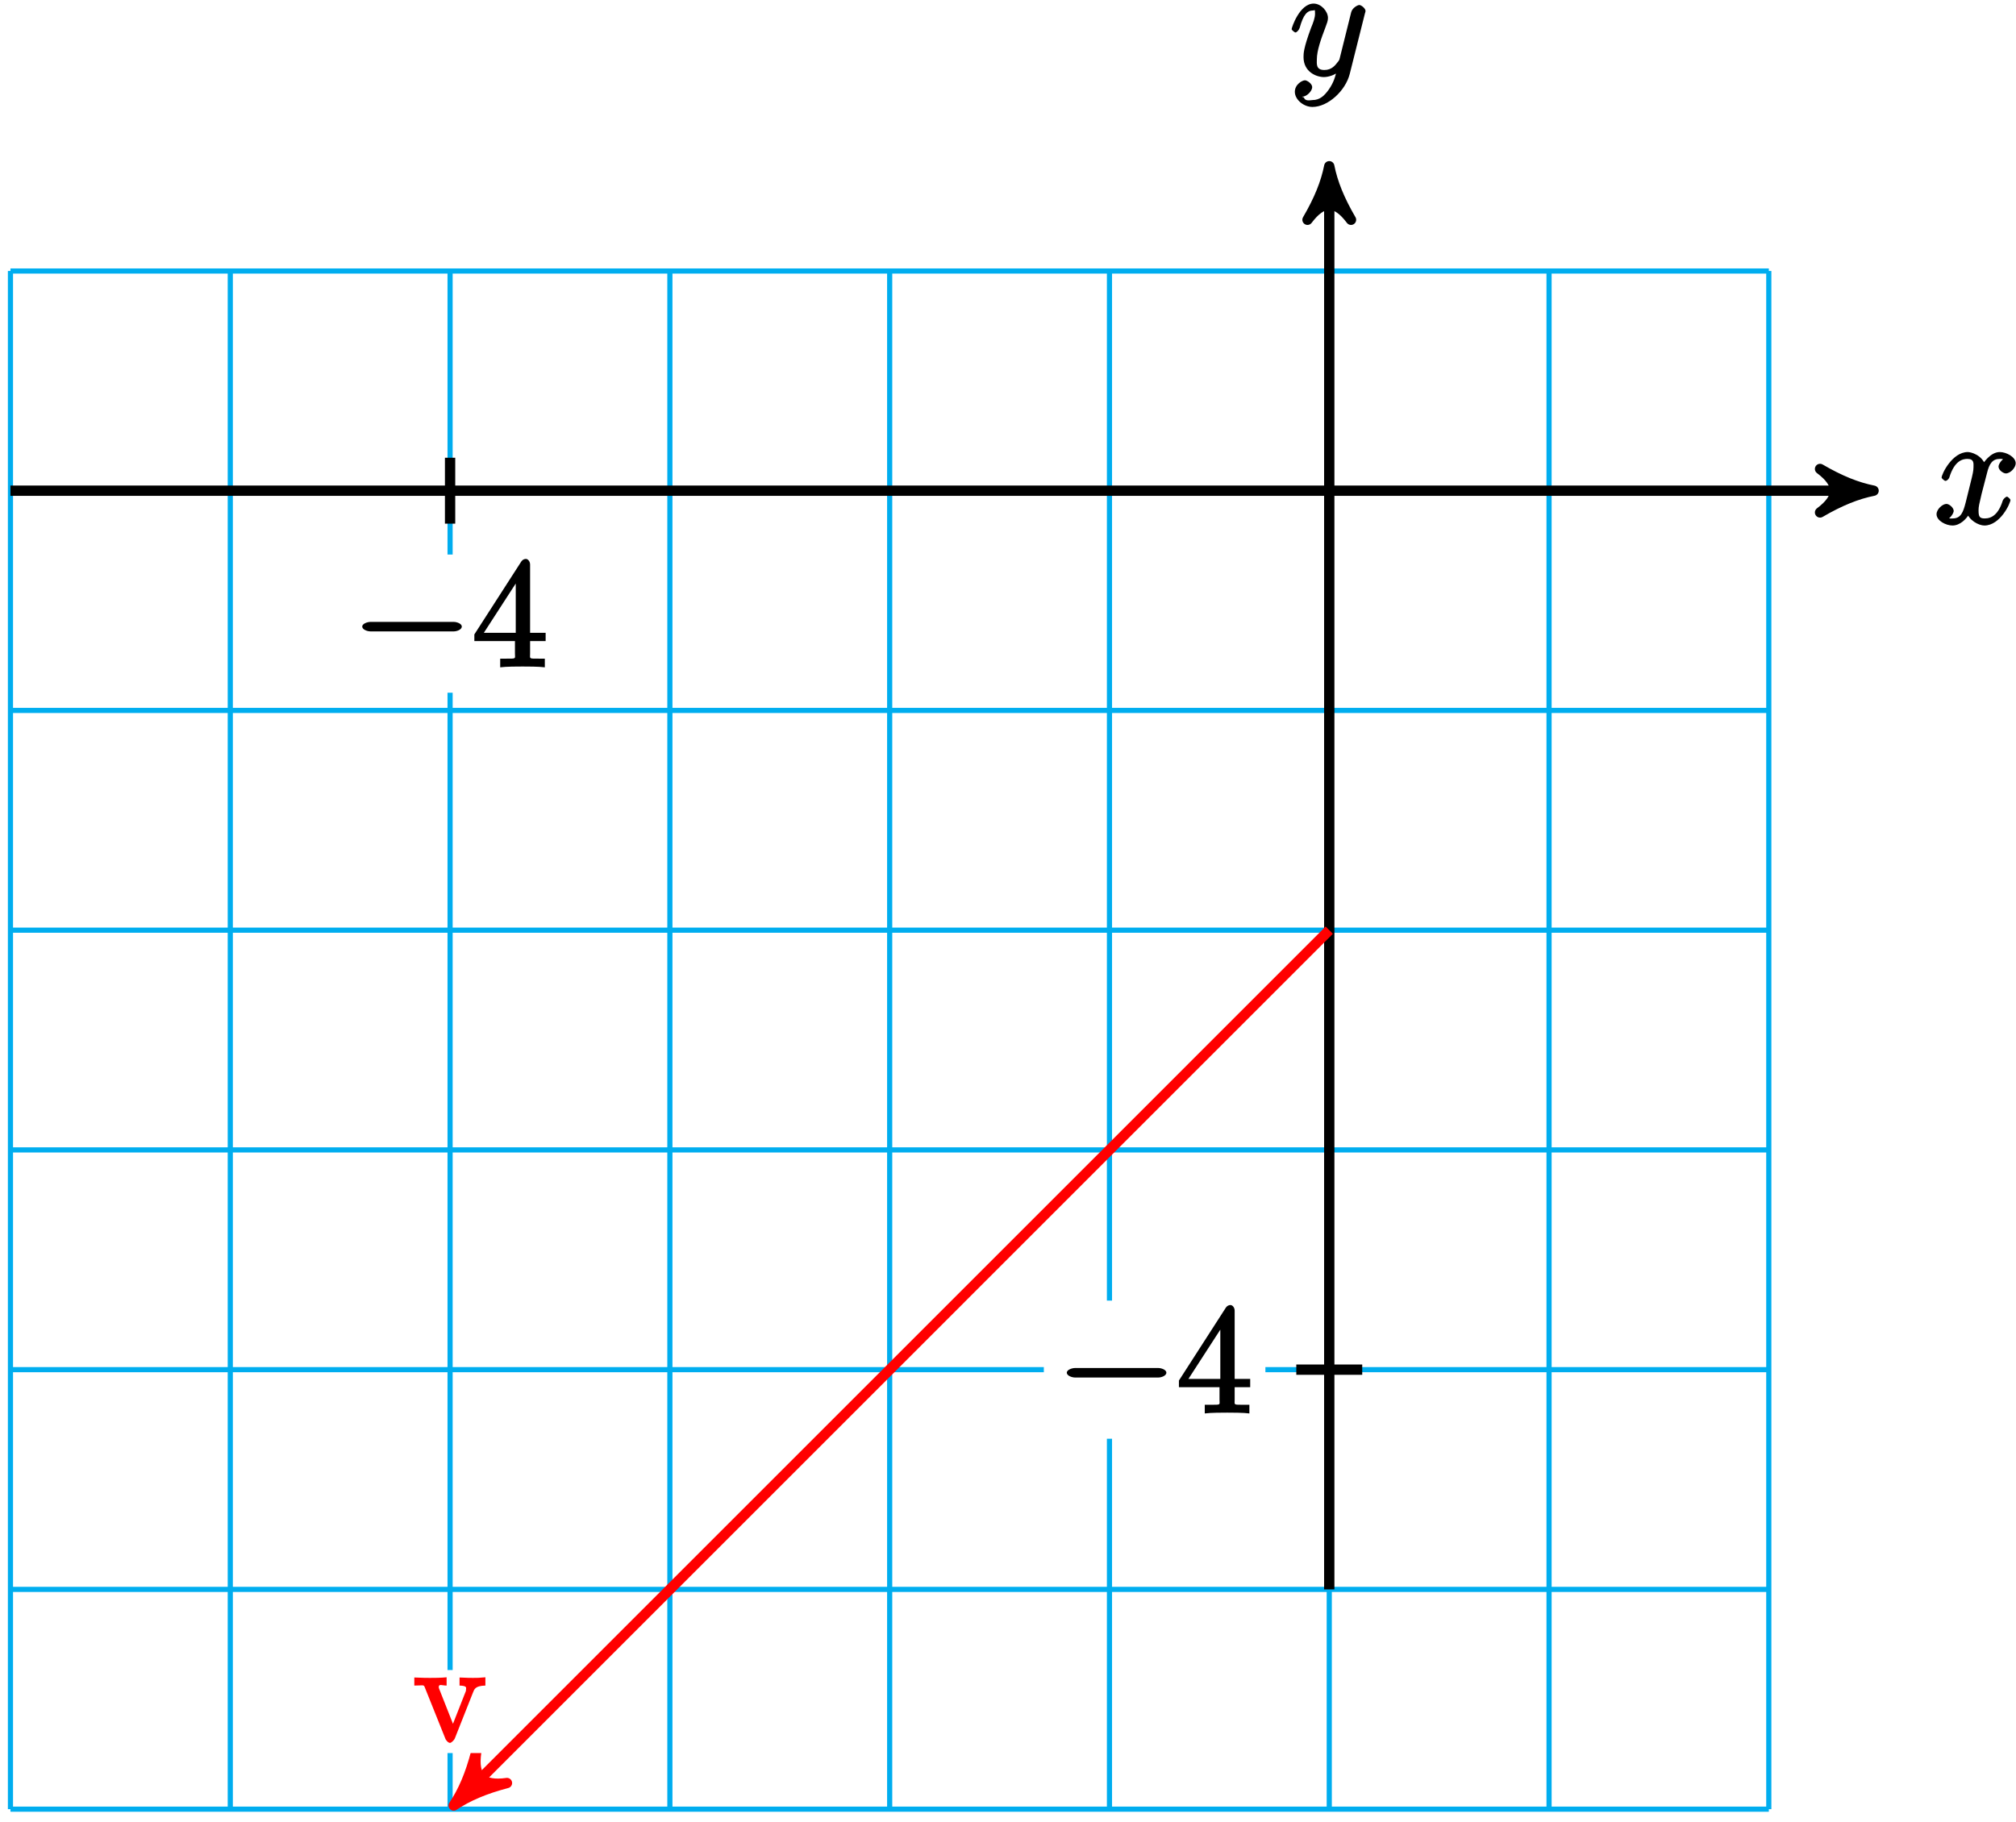
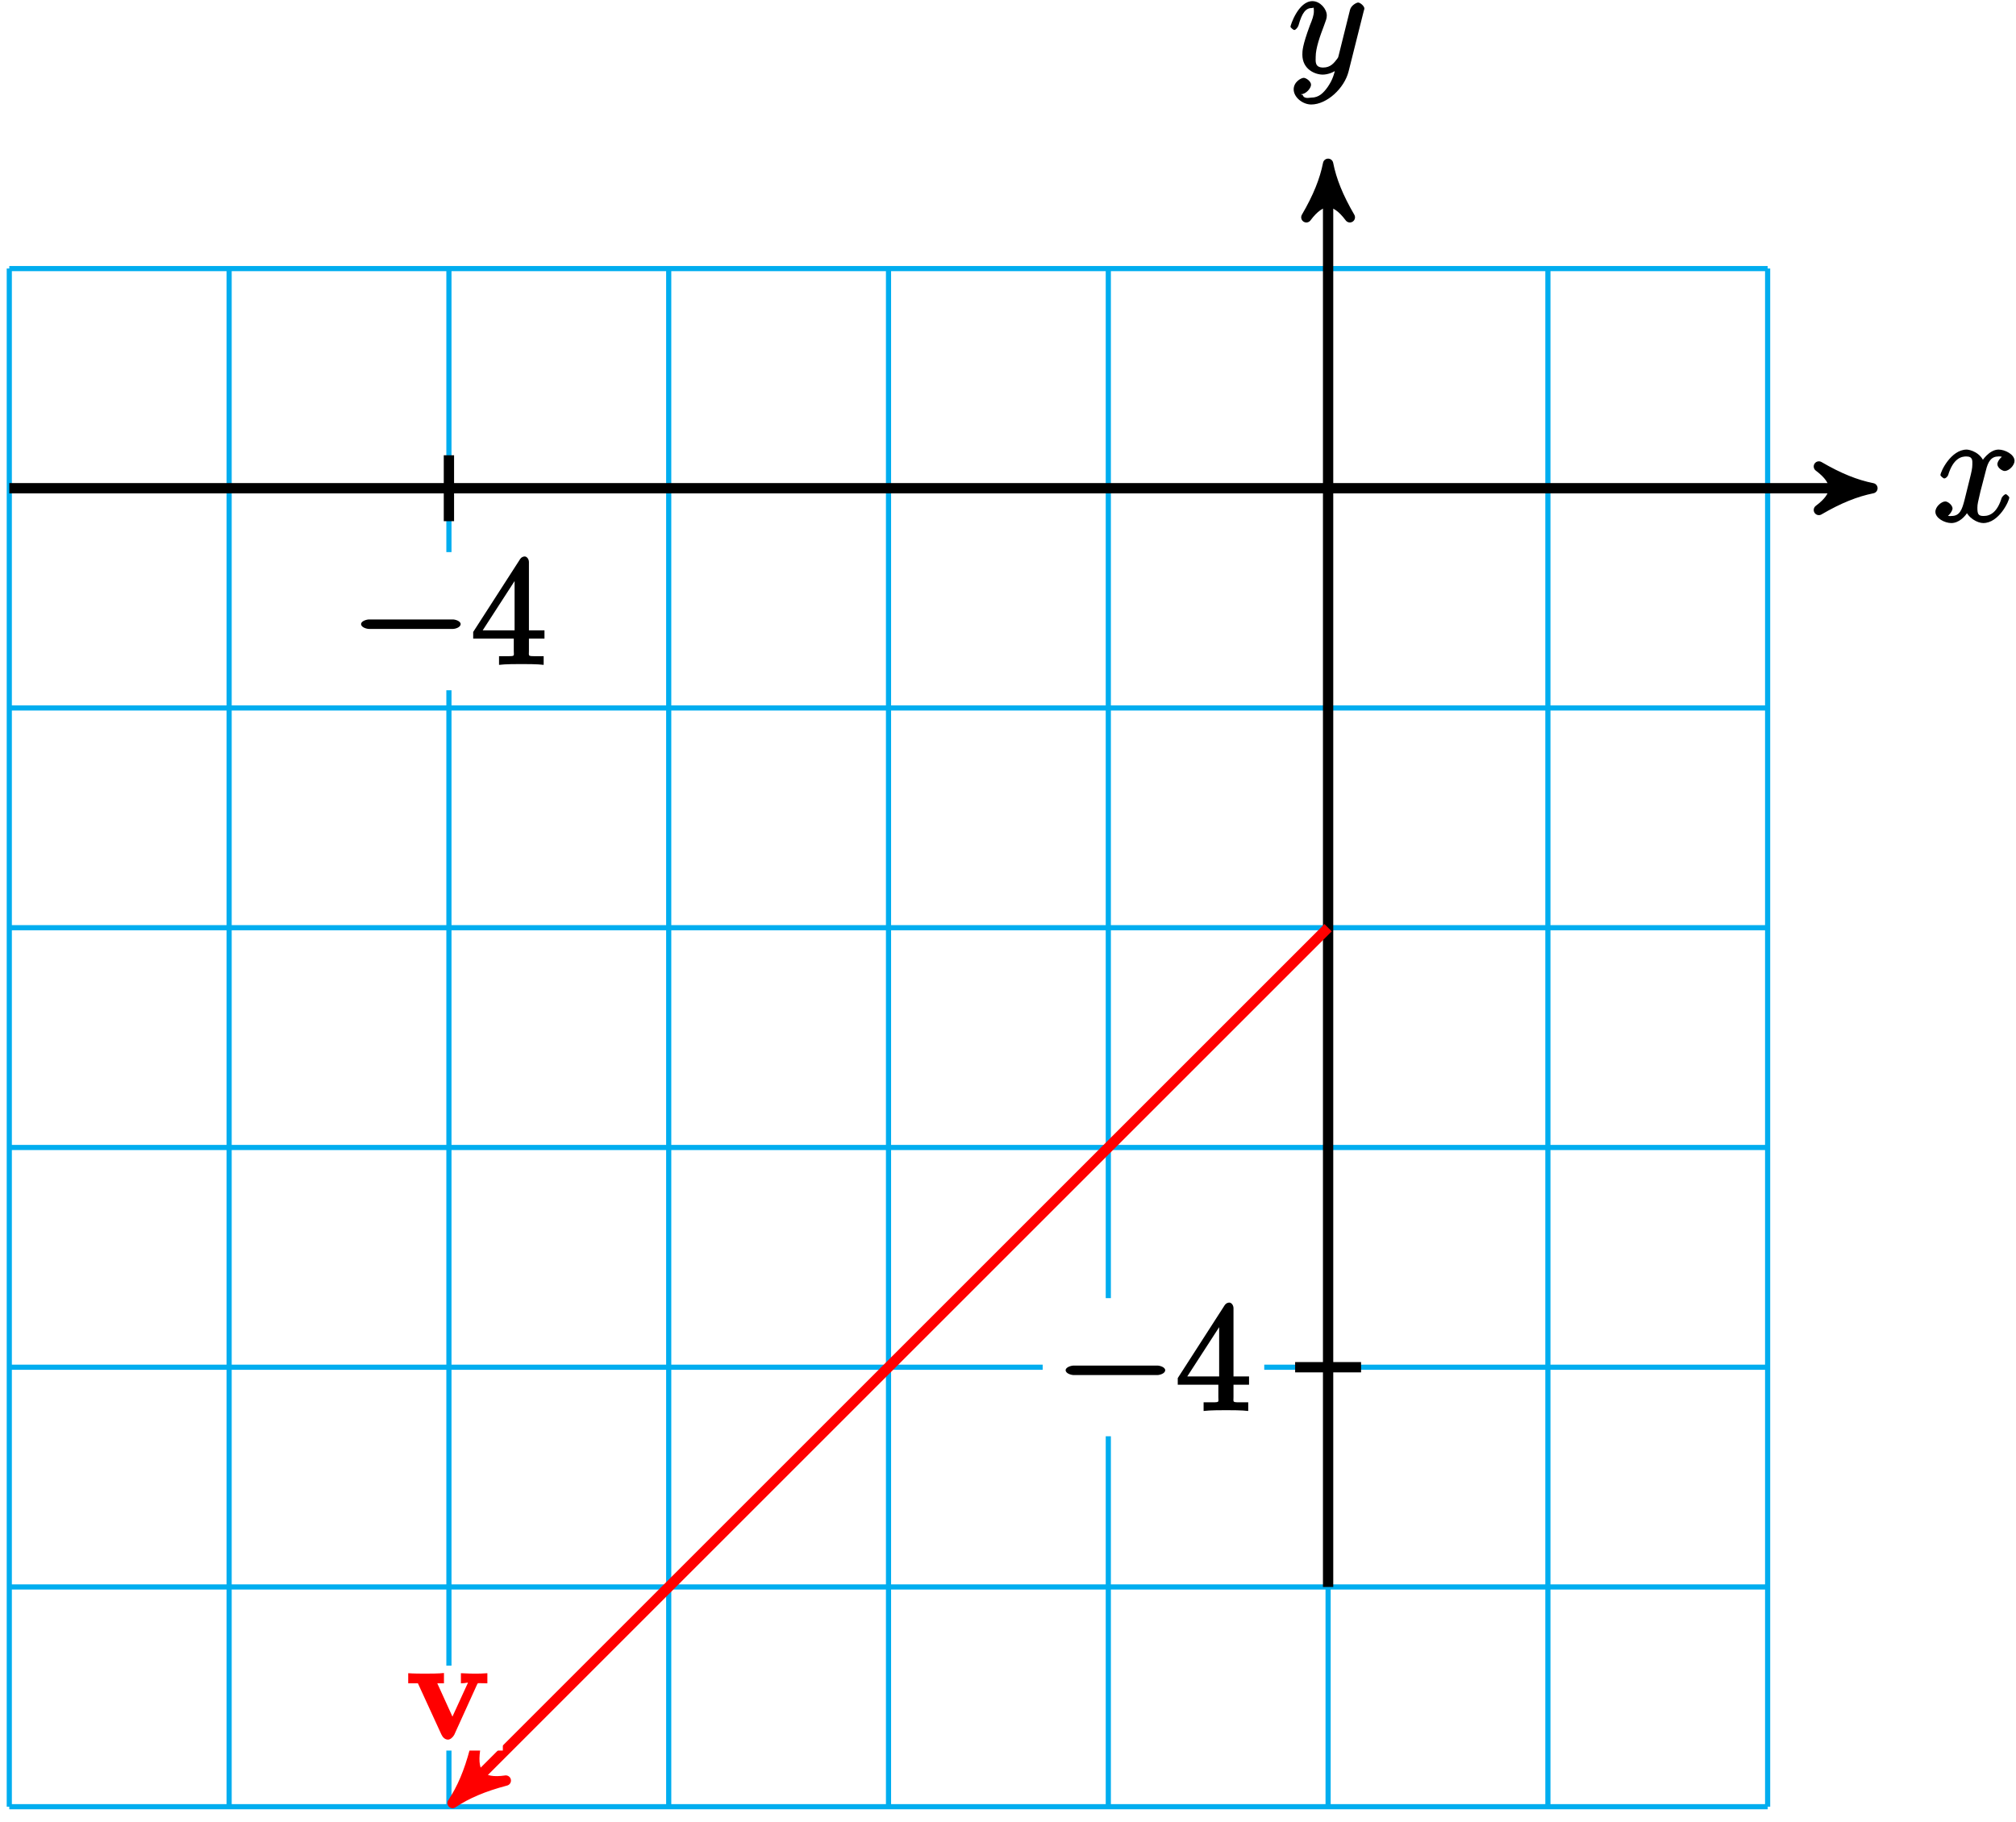
<svg xmlns="http://www.w3.org/2000/svg" xmlns:xlink="http://www.w3.org/1999/xlink" width="156pt" height="141pt" viewBox="0 0 156 141" version="1.1">
  <defs>
    <g>
      <symbol overflow="visible" id="glyph0-0">
        <path style="stroke:none;" d="" />
      </symbol>
      <symbol overflow="visible" id="glyph0-1">
        <path style="stroke:none;" d="M 5.672 -5.172 C 5.281 -5.109 4.969 -4.656 4.969 -4.438 C 4.969 -4.141 5.359 -3.906 5.531 -3.906 C 5.891 -3.906 6.297 -4.359 6.297 -4.688 C 6.297 -5.188 5.562 -5.562 5.062 -5.562 C 4.344 -5.562 3.766 -4.703 3.656 -4.469 L 3.984 -4.469 C 3.703 -5.359 2.812 -5.562 2.594 -5.562 C 1.375 -5.562 0.562 -3.844 0.562 -3.578 C 0.562 -3.531 0.781 -3.328 0.859 -3.328 C 0.953 -3.328 1.094 -3.438 1.156 -3.578 C 1.562 -4.922 2.219 -5.031 2.562 -5.031 C 3.094 -5.031 3.031 -4.672 3.031 -4.391 C 3.031 -4.125 2.969 -3.844 2.828 -3.281 L 2.422 -1.641 C 2.234 -0.922 2.062 -0.422 1.422 -0.422 C 1.359 -0.422 1.172 -0.375 0.922 -0.531 L 0.812 -0.281 C 1.25 -0.359 1.5 -0.859 1.5 -1 C 1.5 -1.25 1.156 -1.547 0.938 -1.547 C 0.641 -1.547 0.172 -1.141 0.172 -0.75 C 0.172 -0.25 0.891 0.125 1.406 0.125 C 1.984 0.125 2.5 -0.375 2.75 -0.859 L 2.469 -0.969 C 2.672 -0.266 3.438 0.125 3.875 0.125 C 5.094 0.125 5.891 -1.594 5.891 -1.859 C 5.891 -1.906 5.688 -2.109 5.625 -2.109 C 5.516 -2.109 5.328 -1.906 5.297 -1.812 C 4.969 -0.75 4.453 -0.422 3.906 -0.422 C 3.484 -0.422 3.422 -0.578 3.422 -1.062 C 3.422 -1.328 3.469 -1.516 3.656 -2.312 L 4.078 -3.938 C 4.25 -4.656 4.5 -5.031 5.062 -5.031 C 5.078 -5.031 5.297 -5.062 5.547 -4.906 Z M 5.672 -5.172 " />
      </symbol>
      <symbol overflow="visible" id="glyph0-2">
        <path style="stroke:none;" d="M 3.031 1.094 C 2.703 1.547 2.359 1.906 1.766 1.906 C 1.625 1.906 1.203 2.031 1.109 1.703 C 0.906 1.641 0.969 1.641 0.984 1.641 C 1.344 1.641 1.75 1.188 1.75 0.906 C 1.75 0.641 1.359 0.375 1.188 0.375 C 0.984 0.375 0.406 0.688 0.406 1.266 C 0.406 1.875 1.094 2.438 1.766 2.438 C 2.969 2.438 4.328 1.188 4.656 -0.125 L 5.828 -4.797 C 5.844 -4.859 5.875 -4.922 5.875 -5 C 5.875 -5.172 5.562 -5.453 5.391 -5.453 C 5.281 -5.453 4.859 -5.25 4.766 -4.891 L 3.891 -1.375 C 3.828 -1.156 3.875 -1.25 3.781 -1.109 C 3.531 -0.781 3.266 -0.422 2.688 -0.422 C 2.016 -0.422 2.109 -0.922 2.109 -1.25 C 2.109 -1.922 2.438 -2.844 2.766 -3.703 C 2.891 -4.047 2.969 -4.219 2.969 -4.453 C 2.969 -4.953 2.453 -5.562 1.859 -5.562 C 0.766 -5.562 0.156 -3.688 0.156 -3.578 C 0.156 -3.531 0.375 -3.328 0.453 -3.328 C 0.562 -3.328 0.734 -3.531 0.781 -3.688 C 1.062 -4.703 1.359 -5.031 1.828 -5.031 C 1.938 -5.031 1.969 -5.172 1.969 -4.781 C 1.969 -4.469 1.844 -4.125 1.656 -3.672 C 1.078 -2.109 1.078 -1.703 1.078 -1.422 C 1.078 -0.281 2.062 0.125 2.656 0.125 C 3 0.125 3.531 -0.031 3.844 -0.344 L 3.688 -0.516 C 3.516 0.141 3.438 0.5 3.031 1.094 Z M 3.031 1.094 " />
      </symbol>
      <symbol overflow="visible" id="glyph1-0">
        <path style="stroke:none;" d="" />
      </symbol>
      <symbol overflow="visible" id="glyph1-1">
        <path style="stroke:none;" d="M 7.875 -2.75 C 8.078 -2.75 8.484 -2.875 8.484 -3.125 C 8.484 -3.359 8.078 -3.484 7.875 -3.484 L 1.406 -3.484 C 1.203 -3.484 0.781 -3.359 0.781 -3.125 C 0.781 -2.875 1.203 -2.75 1.406 -2.75 Z M 7.875 -2.75 " />
      </symbol>
      <symbol overflow="visible" id="glyph2-0">
        <path style="stroke:none;" d="" />
      </symbol>
      <symbol overflow="visible" id="glyph2-1">
        <path style="stroke:none;" d="M 4.469 -7.922 C 4.469 -8.156 4.312 -8.359 4.141 -8.359 C 4.047 -8.359 3.891 -8.312 3.797 -8.172 L 0.156 -2.516 L 0.156 -2 L 3.297 -2 L 3.297 -1.047 C 3.297 -0.609 3.438 -0.641 2.562 -0.641 L 2.156 -0.641 L 2.156 0.031 C 2.609 -0.031 3.547 -0.031 3.891 -0.031 C 4.219 -0.031 5.172 -0.031 5.609 0.031 L 5.609 -0.641 L 5.219 -0.641 C 4.344 -0.641 4.469 -0.609 4.469 -1.047 L 4.469 -2 L 5.672 -2 L 5.672 -2.641 L 4.469 -2.641 Z M 3.359 -7 L 3.359 -2.641 L 0.891 -2.641 L 3.641 -6.891 Z M 3.359 -7 " />
      </symbol>
      <symbol overflow="visible" id="glyph3-0">
        <path style="stroke:none;" d="" />
      </symbol>
      <symbol overflow="visible" id="glyph3-1">
-         <path style="stroke:none;" d="M 4.547 -3.766 C 4.656 -4 4.672 -4.312 5.516 -4.328 L 5.516 -4.969 C 5.047 -4.922 4.891 -4.922 4.562 -4.922 C 4.344 -4.922 4.172 -4.922 3.516 -4.953 L 3.516 -4.328 C 4.141 -4.312 4.016 -4.141 4.016 -4.016 C 4.016 -3.922 4 -3.859 3.938 -3.734 L 2.844 -0.953 L 3.172 -0.953 L 1.969 -4 C 1.922 -4.141 1.906 -4.141 1.906 -4.203 C 1.906 -4.484 2.156 -4.328 2.516 -4.328 L 2.516 -4.969 C 2.078 -4.922 1.516 -4.922 1.234 -4.922 C 0.875 -4.922 0.844 -4.922 0.016 -4.953 L 0.016 -4.328 C 0.797 -4.328 0.734 -4.438 0.859 -4.109 L 2.406 -0.25 C 2.453 -0.094 2.641 0.109 2.781 0.109 C 2.859 0.109 3.078 -0.062 3.156 -0.25 Z M 4.547 -3.766 " />
+         <path style="stroke:none;" d="M 5.453 -4.219 C 5.531 -4.375 5.453 -4.312 6.25 -4.312 L 6.25 -5.094 C 5.734 -5.062 5.719 -5.062 5.281 -5.062 C 4.984 -5.062 4.969 -5.062 4.203 -5.094 L 4.203 -4.312 C 4.641 -4.312 4.734 -4.406 4.734 -4.344 C 4.734 -4.328 4.781 -4.422 4.828 -4.531 L 3.547 -1.734 L 2.375 -4.312 L 2.891 -4.312 L 2.891 -5.109 C 2.516 -5.062 1.766 -5.062 1.469 -5.062 C 1.156 -5.062 0.531 -5.062 0.125 -5.094 L 0.125 -4.312 L 0.875 -4.312 L 2.688 -0.359 C 2.781 -0.156 2.953 0.047 3.203 0.047 C 3.375 0.047 3.578 -0.125 3.688 -0.328 Z M 5.453 -4.219 " />
      </symbol>
    </g>
  </defs>
  <g id="surface1">
-     <path style="fill:none;stroke-width:0.399;stroke-linecap:butt;stroke-linejoin:miter;stroke:rgb(0%,67.839%,93.729%);stroke-opacity:1;stroke-miterlimit:10;" d="M -102.051 -102.051 L 34.015 -102.051 M -102.051 -85.04 L 34.015 -85.04 M -102.051 -68.032 L 34.015 -68.032 M -102.051 -51.024 L 34.015 -51.024 M -102.051 -34.016 L 34.015 -34.016 M -102.051 -17.008 L 34.015 -17.008 M -102.051 -0 L 34.015 -0 M -102.051 17.003 L 34.015 17.003 M -102.051 -102.051 L -102.051 17.007 M -85.04 -102.051 L -85.04 17.007 M -68.032 -102.051 L -68.032 17.007 M -51.024 -102.051 L -51.024 17.007 M -34.016 -102.051 L -34.016 17.007 M -17.008 -102.051 L -17.008 17.007 M -0.001 -102.051 L -0.001 17.007 M 17.007 -102.051 L 17.007 17.007 M 34.011 -102.051 L 34.011 17.007 " transform="matrix(1,0,0,-1,102.86,37.98)" />
-     <path style="fill:none;stroke-width:0.797;stroke-linecap:butt;stroke-linejoin:miter;stroke:rgb(0%,0%,0%);stroke-opacity:1;stroke-miterlimit:10;" d="M -102.051 -0 L 41.085 -0 " transform="matrix(1,0,0,-1,102.86,37.98)" />
-     <path style="fill-rule:nonzero;fill:rgb(0%,0%,0%);fill-opacity:1;stroke-width:0.797;stroke-linecap:butt;stroke-linejoin:round;stroke:rgb(0%,0%,0%);stroke-opacity:1;stroke-miterlimit:10;" d="M 1.034 -0 C -0.259 0.257 -1.555 0.777 -3.11 1.683 C -1.555 0.519 -1.555 -0.52 -3.11 -1.684 C -1.555 -0.778 -0.259 -0.258 1.034 -0 Z M 1.034 -0 " transform="matrix(1,0,0,-1,143.946,37.98)" />
+     <path style="fill:none;stroke-width:0.399;stroke-linecap:butt;stroke-linejoin:miter;stroke:rgb(0%,67.839%,93.729%);stroke-opacity:1;stroke-miterlimit:10;" d="M -102.051 -102.05 L 34.015 -102.05 M -102.051 -85.042 L 34.015 -85.042 M -102.051 -68.034 L 34.015 -68.034 M -102.051 -51.026 L 34.015 -51.026 M -102.051 -34.015 L 34.015 -34.015 M -102.051 -17.007 L 34.015 -17.007 M -102.051 0.001 L 34.015 0.001 M -102.051 17.001 L 34.015 17.001 M -102.051 -102.05 L -102.051 17.009 M -85.04 -102.05 L -85.04 17.009 M -68.032 -102.05 L -68.032 17.009 M -51.024 -102.05 L -51.024 17.009 M -34.016 -102.05 L -34.016 17.009 M -17.008 -102.05 L -17.008 17.009 M -0 -102.05 L -0 17.009 M 17.007 -102.05 L 17.007 17.009 M 34.011 -102.05 L 34.011 17.009 " transform="matrix(1,0,0,-1,102.77,37.79)" />
+     <path style="fill:none;stroke-width:0.797;stroke-linecap:butt;stroke-linejoin:miter;stroke:rgb(0%,0%,0%);stroke-opacity:1;stroke-miterlimit:10;" d="M -102.051 0.001 L 41.085 0.001 " transform="matrix(1,0,0,-1,102.77,37.79)" />
+     <path style="fill-rule:nonzero;fill:rgb(0%,0%,0%);fill-opacity:1;stroke-width:0.797;stroke-linecap:butt;stroke-linejoin:round;stroke:rgb(0%,0%,0%);stroke-opacity:1;stroke-miterlimit:10;" d="M 1.035 0.001 C -0.258 0.259 -1.555 0.778 -3.11 1.685 C -1.555 0.517 -1.555 -0.519 -3.11 -1.683 C -1.555 -0.776 -0.258 -0.261 1.035 0.001 Z M 1.035 0.001 " transform="matrix(1,0,0,-1,143.856,37.79)" />
    <g style="fill:rgb(0%,0%,0%);fill-opacity:1;">
-       <use xlink:href="#glyph0-1" x="149.68" y="40.55" />
+       <use xlink:href="#glyph0-1" x="149.59" y="40.36" />
    </g>
-     <path style="fill:none;stroke-width:0.797;stroke-linecap:butt;stroke-linejoin:miter;stroke:rgb(0%,0%,0%);stroke-opacity:1;stroke-miterlimit:10;" d="M -0.001 -85.04 L -0.001 24.078 " transform="matrix(1,0,0,-1,102.86,37.98)" />
-     <path style="fill-rule:nonzero;fill:rgb(0%,0%,0%);fill-opacity:1;stroke-width:0.797;stroke-linecap:butt;stroke-linejoin:round;stroke:rgb(0%,0%,0%);stroke-opacity:1;stroke-miterlimit:10;" d="M 1.035 0.001 C -0.258 0.258 -1.555 0.778 -3.109 1.684 C -1.555 0.516 -1.555 -0.519 -3.109 -1.683 C -1.555 -0.777 -0.258 -0.257 1.035 0.001 Z M 1.035 0.001 " transform="matrix(0,-1,-1,0,102.86,13.90224)" />
+     <path style="fill:none;stroke-width:0.797;stroke-linecap:butt;stroke-linejoin:miter;stroke:rgb(0%,0%,0%);stroke-opacity:1;stroke-miterlimit:10;" d="M -0 -85.042 L -0 24.079 " transform="matrix(1,0,0,-1,102.77,37.79)" />
+     <path style="fill-rule:nonzero;fill:rgb(0%,0%,0%);fill-opacity:1;stroke-width:0.797;stroke-linecap:butt;stroke-linejoin:round;stroke:rgb(0%,0%,0%);stroke-opacity:1;stroke-miterlimit:10;" d="M 1.036 0 C -0.26 0.258 -1.553 0.778 -3.108 1.684 C -1.553 0.52 -1.553 -0.519 -3.108 -1.683 C -1.553 -0.777 -0.26 -0.257 1.036 0 Z M 1.036 0 " transform="matrix(0,-1,-1,0,102.77,13.71224)" />
    <g style="fill:rgb(0%,0%,0%);fill-opacity:1;">
-       <use xlink:href="#glyph0-2" x="99.79" y="5.84" />
+       <use xlink:href="#glyph0-2" x="99.7" y="5.65" />
    </g>
-     <path style="fill:none;stroke-width:0.797;stroke-linecap:butt;stroke-linejoin:miter;stroke:rgb(0%,0%,0%);stroke-opacity:1;stroke-miterlimit:10;" d="M -68.032 2.55 L -68.032 -2.551 " transform="matrix(1,0,0,-1,102.86,37.98)" />
-     <path style=" stroke:none;fill-rule:nonzero;fill:rgb(100%,100%,100%);fill-opacity:1;" d="M 26.254 53.617 L 43.398 53.617 L 43.398 42.922 L 26.254 42.922 Z M 26.254 53.617 " />
+     <path style="fill:none;stroke-width:0.797;stroke-linecap:butt;stroke-linejoin:miter;stroke:rgb(0%,0%,0%);stroke-opacity:1;stroke-miterlimit:10;" d="M -68.032 2.552 L -68.032 -2.55 " transform="matrix(1,0,0,-1,102.77,37.79)" />
+     <path style=" stroke:none;fill-rule:nonzero;fill:rgb(100%,100%,100%);fill-opacity:1;" d="M 26.164 53.426 L 43.309 53.426 L 43.309 42.734 L 26.164 42.734 Z M 26.164 53.426 " />
    <g style="fill:rgb(0%,0%,0%);fill-opacity:1;">
-       <use xlink:href="#glyph1-1" x="27.25" y="51.62" />
+       <use xlink:href="#glyph1-1" x="27.16" y="51.43" />
    </g>
    <g style="fill:rgb(0%,0%,0%);fill-opacity:1;">
-       <use xlink:href="#glyph2-1" x="36.55" y="51.62" />
+       <use xlink:href="#glyph2-1" x="36.46" y="51.43" />
    </g>
-     <path style="fill:none;stroke-width:0.797;stroke-linecap:butt;stroke-linejoin:miter;stroke:rgb(0%,0%,0%);stroke-opacity:1;stroke-miterlimit:10;" d="M 2.55 -68.032 L -2.551 -68.032 " transform="matrix(1,0,0,-1,102.86,37.98)" />
-     <path style=" stroke:none;fill-rule:nonzero;fill:rgb(100%,100%,100%);fill-opacity:1;" d="M 80.773 111.359 L 97.918 111.359 L 97.918 100.668 L 80.773 100.668 Z M 80.773 111.359 " />
+     <path style="fill:none;stroke-width:0.797;stroke-linecap:butt;stroke-linejoin:miter;stroke:rgb(0%,0%,0%);stroke-opacity:1;stroke-miterlimit:10;" d="M 2.55 -68.034 L -2.551 -68.034 " transform="matrix(1,0,0,-1,102.77,37.79)" />
+     <path style=" stroke:none;fill-rule:nonzero;fill:rgb(100%,100%,100%);fill-opacity:1;" d="M 80.684 111.168 L 97.828 111.168 L 97.828 100.477 L 80.684 100.477 Z M 80.684 111.168 " />
    <g style="fill:rgb(0%,0%,0%);fill-opacity:1;">
-       <use xlink:href="#glyph1-1" x="81.77" y="109.37" />
+       <use xlink:href="#glyph1-1" x="81.68" y="109.18" />
    </g>
    <g style="fill:rgb(0%,0%,0%);fill-opacity:1;">
-       <use xlink:href="#glyph2-1" x="91.07" y="109.37" />
+       <use xlink:href="#glyph2-1" x="90.98" y="109.18" />
    </g>
-     <path style="fill:none;stroke-width:0.797;stroke-linecap:butt;stroke-linejoin:miter;stroke:rgb(100%,0%,0%);stroke-opacity:1;stroke-miterlimit:10;" d="M -0.001 -34.016 L -67.02 -101.036 " transform="matrix(1,0,0,-1,102.86,37.98)" />
-     <path style="fill-rule:nonzero;fill:rgb(100%,0%,0%);fill-opacity:1;stroke-width:0.797;stroke-linecap:butt;stroke-linejoin:round;stroke:rgb(100%,0%,0%);stroke-opacity:1;stroke-miterlimit:10;" d="M 1.035 -0.001 C -0.258 0.259 -1.554 0.775 -3.109 1.684 C -1.556 0.518 -1.554 -0.517 -3.109 -1.686 C -1.554 -0.777 -0.258 -0.26 1.035 -0.001 Z M 1.035 -0.001 " transform="matrix(-0.70714,0.7071,0.7071,0.70714,35.84143,139.0151)" />
-     <path style=" stroke:none;fill-rule:nonzero;fill:rgb(100%,100%,100%);fill-opacity:1;" d="M 38.504 129.262 L 31.148 129.262 L 31.148 135.688 L 38.504 135.688 Z M 38.504 129.262 " />
+     <path style="fill:none;stroke-width:0.797;stroke-linecap:butt;stroke-linejoin:miter;stroke:rgb(100%,0%,0%);stroke-opacity:1;stroke-miterlimit:10;" d="M -0 -34.015 L -67.02 -101.034 " transform="matrix(1,0,0,-1,102.77,37.79)" />
+     <path style="fill-rule:nonzero;fill:rgb(100%,0%,0%);fill-opacity:1;stroke-width:0.797;stroke-linecap:butt;stroke-linejoin:round;stroke:rgb(100%,0%,0%);stroke-opacity:1;stroke-miterlimit:10;" d="M 1.036 0.001 C -0.259 0.258 -1.552 0.777 -3.11 1.683 C -1.552 0.518 -1.555 -0.518 -3.107 -1.684 C -1.555 -0.778 -0.259 -0.261 1.036 0.001 Z M 1.036 0.001 " transform="matrix(-0.70714,0.7071,0.7071,0.70714,35.75143,138.8251)" />
+     <path style=" stroke:none;fill-rule:nonzero;fill:rgb(100%,100%,100%);fill-opacity:1;" d="M 38.91 128.922 L 30.562 128.922 L 30.562 135.496 L 38.91 135.496 Z M 38.91 128.922 " />
    <g style="fill:rgb(100%,0%,0%);fill-opacity:1;">
-       <use xlink:href="#glyph3-1" x="32.044" y="134.792" />
+       <use xlink:href="#glyph3-1" x="31.463" y="134.601" />
    </g>
  </g>
</svg>
